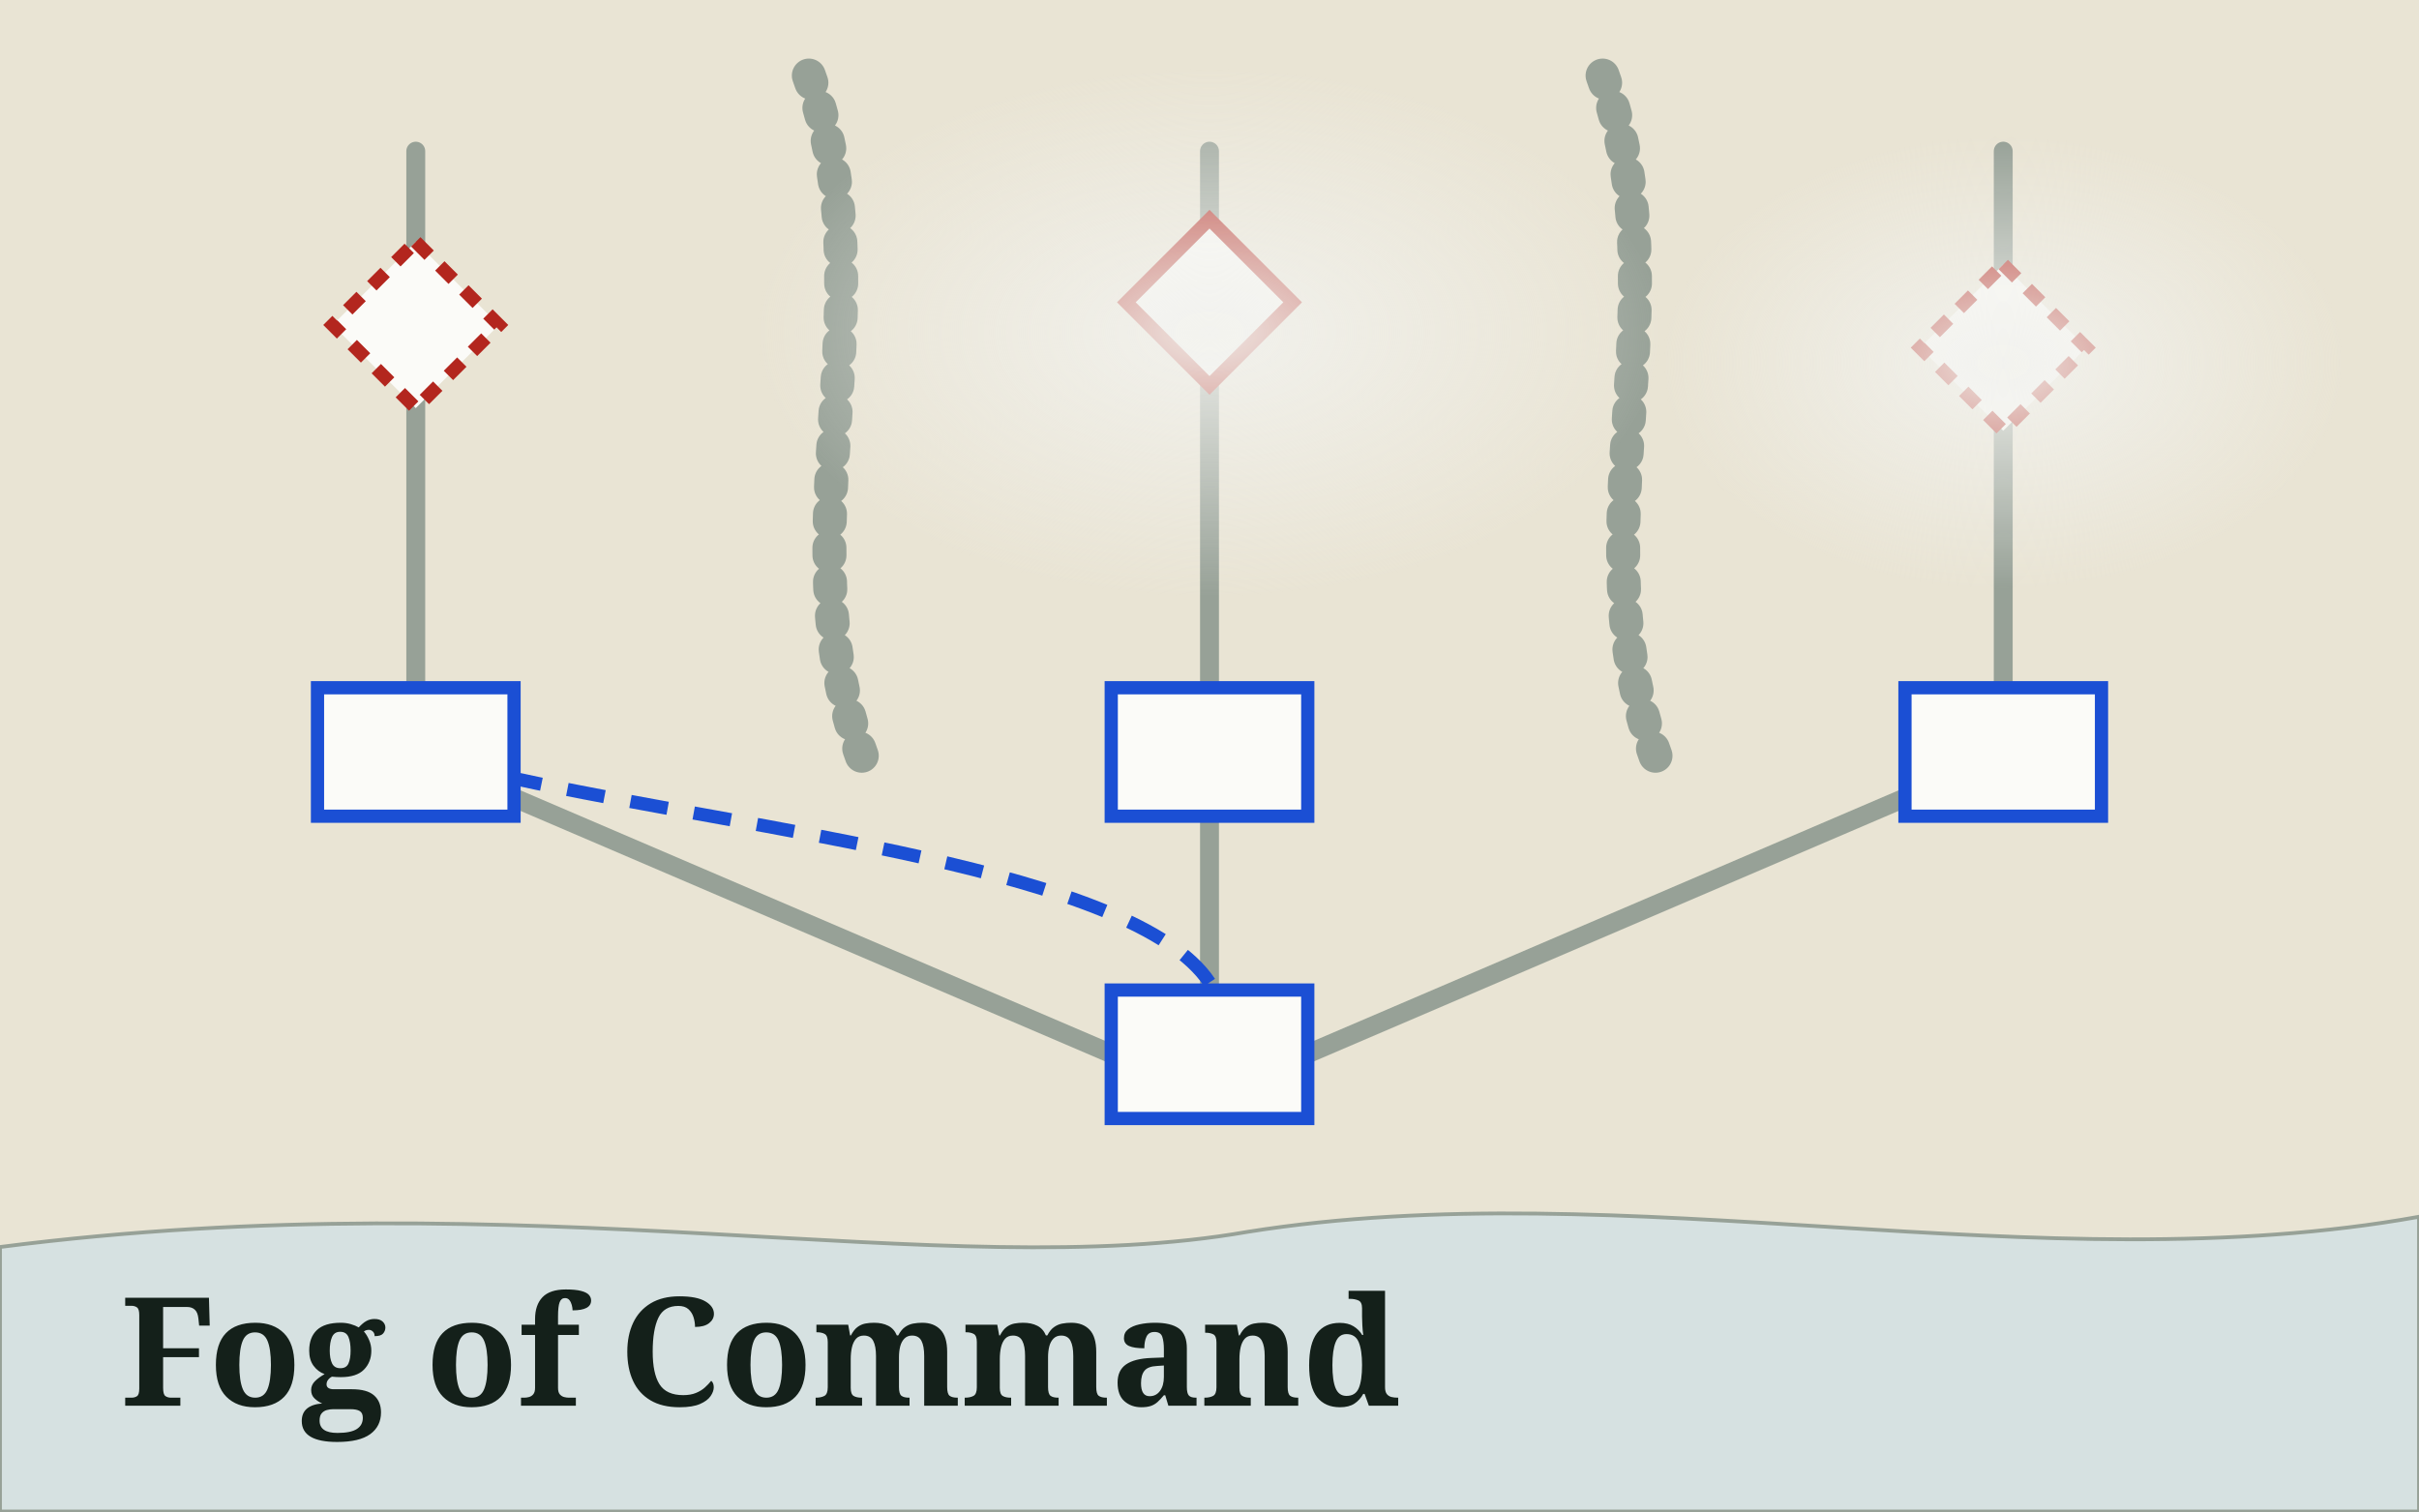
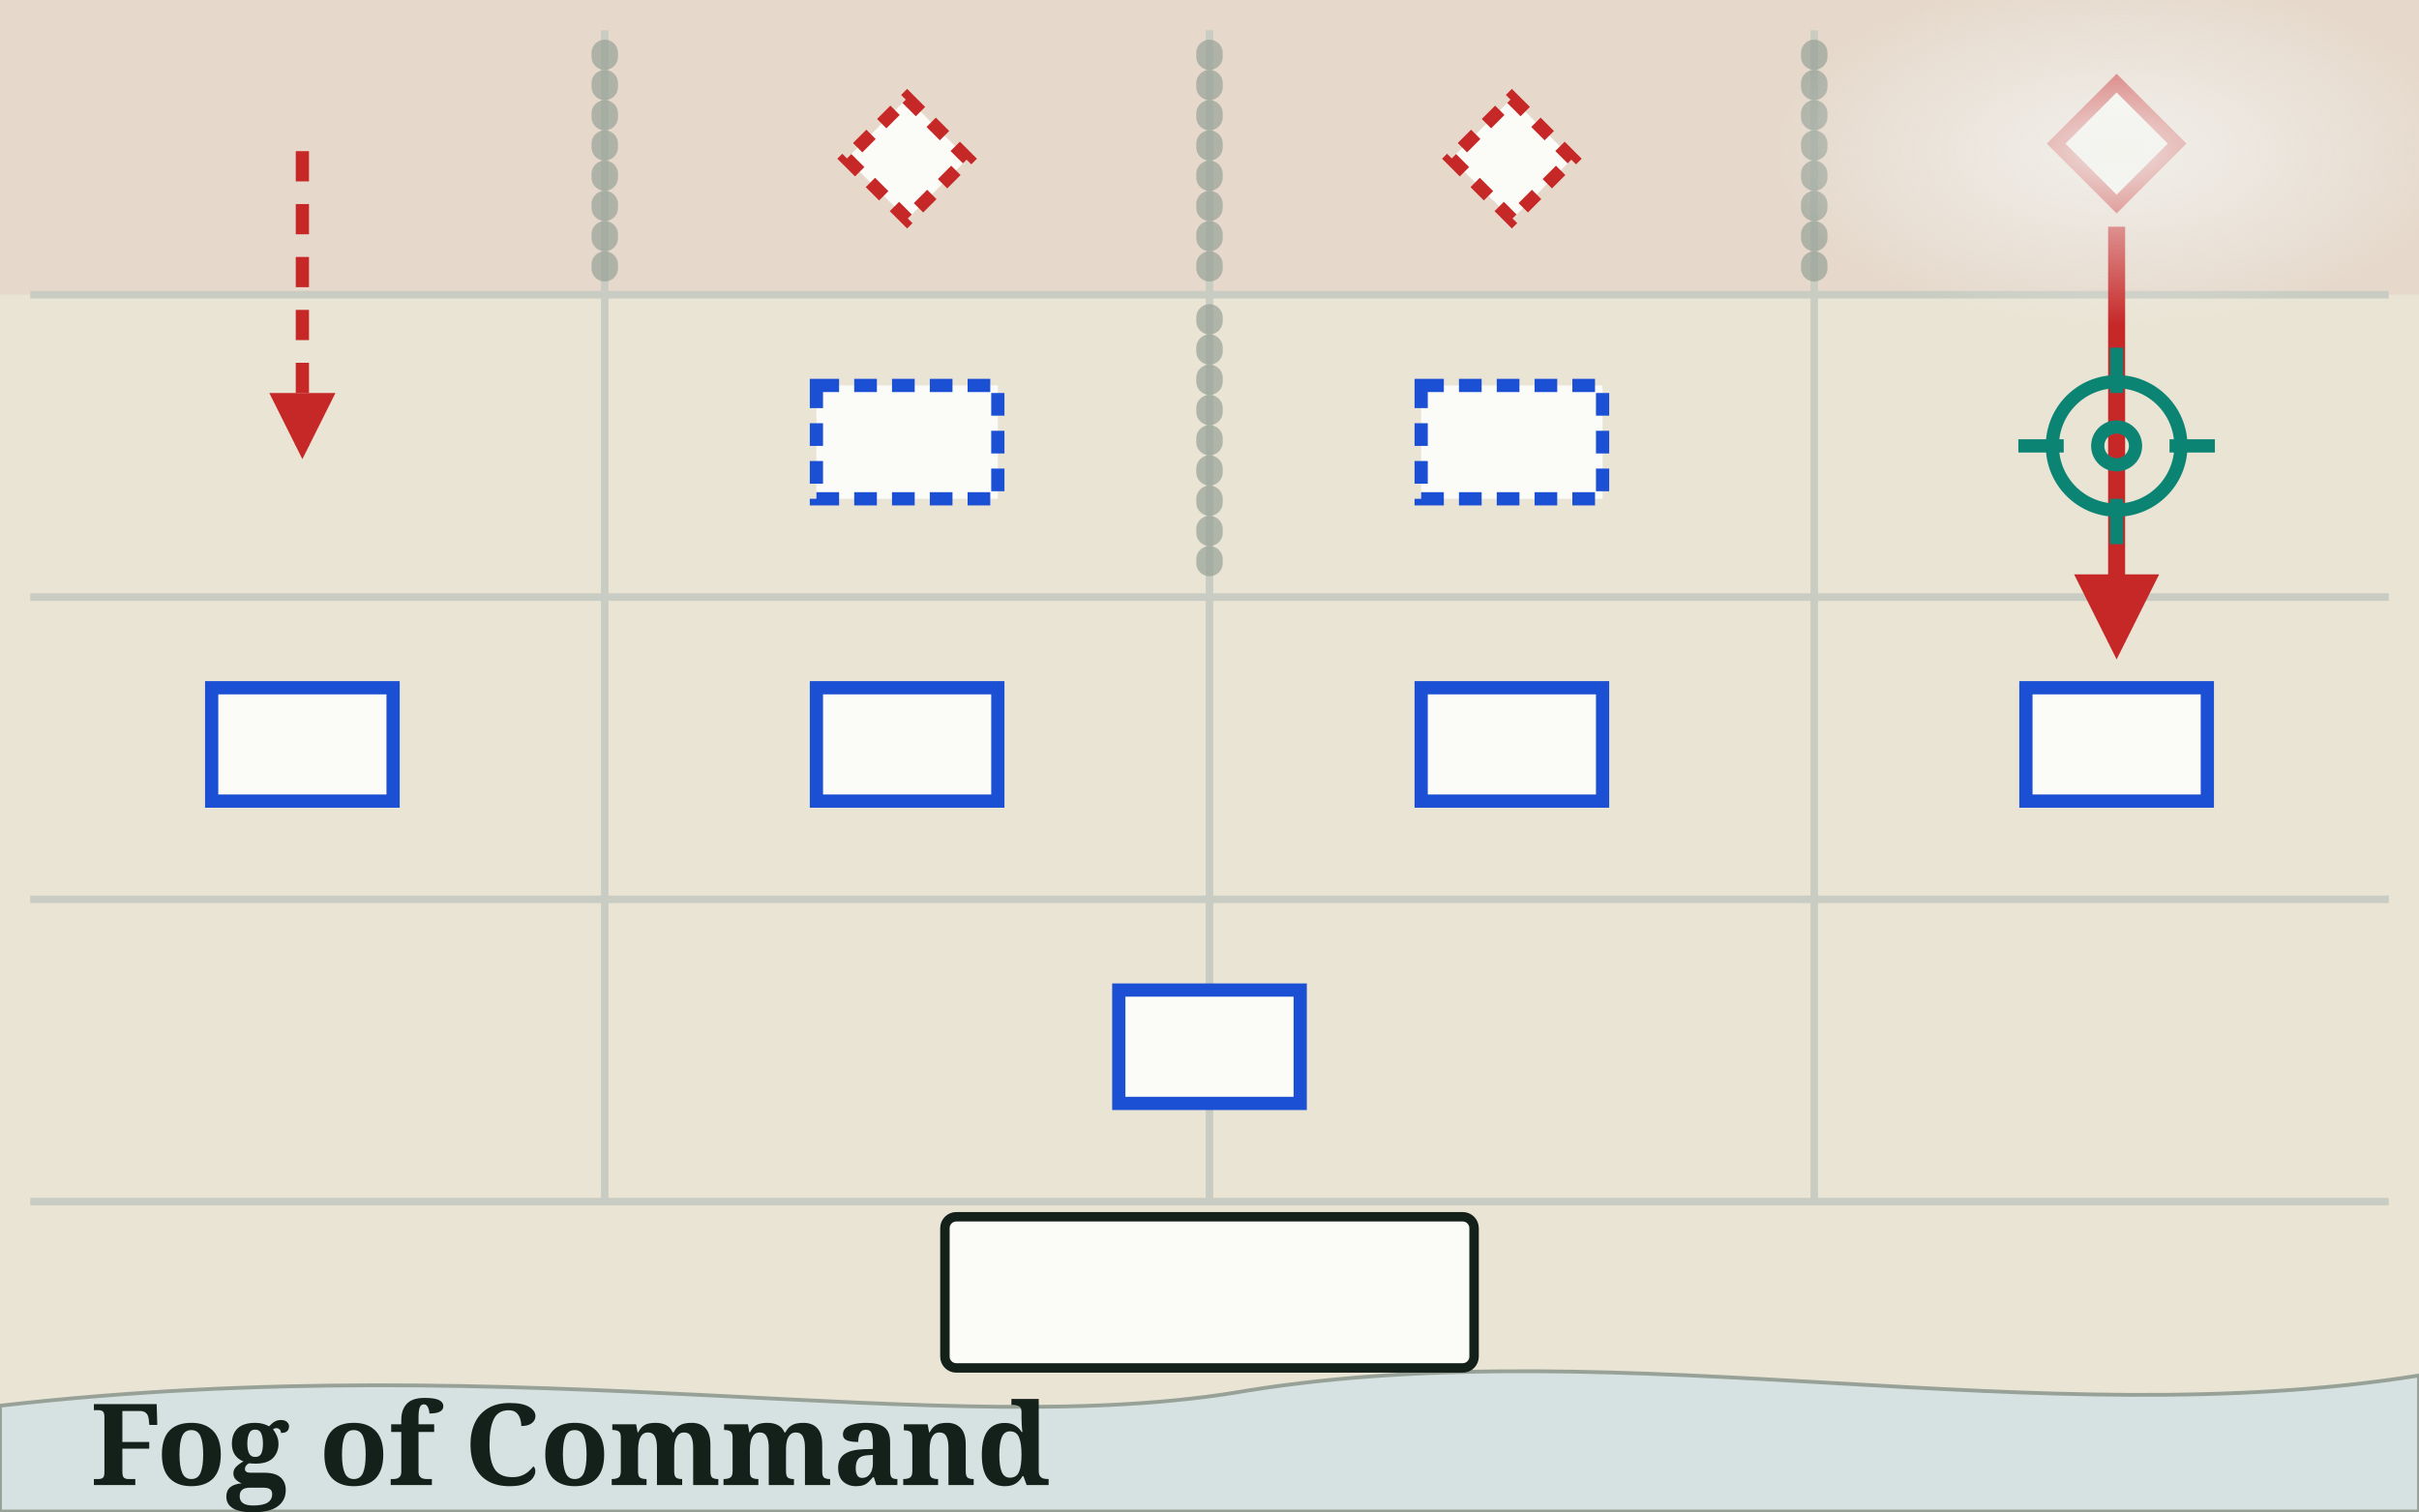
<svg xmlns="http://www.w3.org/2000/svg" viewBox="0 0 640 400">
  <defs>
    <radialGradient id="fog" cx="50%" cy="50%" r="50%">
-       <stop offset="0" stop-color="#f2f2ee" stop-opacity=".95" />
+       <stop offset="0" stop-color="#f2f2ee" stop-opacity=".92" />
      <stop offset="1" stop-color="#f2f2ee" stop-opacity="0" />
    </radialGradient>
+     <marker id="h" viewBox="0 0 10 10" refX="8" refY="5" markerWidth="5" markerHeight="5" orient="auto">
+       <path d="M0 0L10 5L0 10Z" fill="#c62828" />
+     </marker>
  </defs>
  <rect width="640" height="400" fill="#e9e4d4" />
-   <path d="M0 330 C140 312 250 340 330 326 C430 310 540 340 640 322 V400 H0 Z" fill="#d6e1e1" stroke="#97a197" />
-   <path d="M214 20 C236 80 206 140 228 200" fill="none" stroke="#97a197" stroke-width="9" stroke-dasharray="2 7" stroke-linecap="round" />
-   <path d="M424 20 C446 80 416 140 438 200" fill="none" stroke="#97a197" stroke-width="9" stroke-dasharray="2 7" stroke-linecap="round" />
-   <path d="M110 40 V200 L320 290 M320 40 V290 M530 40 V200 L320 290" fill="none" stroke="#97a197" stroke-width="5" stroke-linecap="round" />
-   <g fill="#fbfbf8" stroke="#b3261e" stroke-width="3.5">
-     <path d="M110 64 l22 22 l-22 22 l-22 -22 Z" stroke-dasharray="5 4" />
-     <path d="M320 58 l22 22 l-22 22 l-22 -22 Z" />
-     <path d="M530 70 l22 22 l-22 22 l-22 -22 Z" stroke-dasharray="5 4" />
+   <rect width="640" height="78" fill="#e6d9cc" />
+   <g fill="none" stroke="#c9ccc2" stroke-width="2">
+     <path d="M160 8V318M320 8V318M480 8V318M8 78H632M8 158H632M8 238H632M8 318H632" />
  </g>
-   <ellipse cx="320" cy="88" rx="120" ry="70" fill="url(#fog)" />
-   <ellipse cx="530" cy="96" rx="90" ry="60" fill="url(#fog)" />
+   <g fill="none" stroke="#97a197" stroke-width="7" stroke-dasharray="1 7" stroke-linecap="round" opacity=".7">
+     <path d="M160 14V72M320 14V72M480 14V72M320 84V152" />
+   </g>
+   <path d="M0 372 C140 356 250 382 330 368 C430 352 540 380 640 364 V400 H0 Z" fill="#d6e1e1" stroke="#97a197" />
+   <rect x="250" y="322" width="140" height="40" rx="3" fill="#fbfbf8" stroke="#14201a" stroke-width="2.5" />
+   <path d="M80 40 V118" stroke="#c62828" stroke-width="3.5" stroke-dasharray="8 6" marker-end="url(#h)" />
+   <path d="M560 60 V170" stroke="#c62828" stroke-width="4.5" marker-end="url(#h)" />
+   <g fill="#fbfbf8" stroke="#c62828" stroke-width="3.5">
+     <path d="M240 26 l16 16 l-16 16 l-16 -16 Z" stroke-dasharray="5 4" />
+     <path d="M400 26 l16 16 l-16 16 l-16 -16 Z" stroke-dasharray="5 4" />
+     <path d="M560 22 l16 16 l-16 16 l-16 -16 Z" />
+   </g>
+   <ellipse cx="560" cy="40" rx="90" ry="46" fill="url(#fog)" />
  <g fill="#fbfbf8" stroke="#1b4fd4" stroke-width="3.5">
-     <rect x="84" y="182" width="52" height="34" />
-     <rect x="294" y="182" width="52" height="34" />
-     <rect x="504" y="182" width="52" height="34" />
-     <rect x="294" y="262" width="52" height="34" />
+     <rect x="56" y="182" width="48" height="30" />
+     <rect x="216" y="182" width="48" height="30" />
+     <rect x="376" y="182" width="48" height="30" />
+     <rect x="536" y="182" width="48" height="30" />
+     <rect x="216" y="102" width="48" height="30" stroke-dasharray="6 4" />
+     <rect x="376" y="102" width="48" height="30" stroke-dasharray="6 4" />
+     <rect x="296" y="262" width="48" height="30" />
  </g>
-   <path d="M320 260 C300 230 200 220 136 206" fill="none" stroke="#1b4fd4" stroke-width="3.5" stroke-dasharray="10 7" />
-   <text x="32" y="372" font-family="Georgia, serif" font-weight="700" font-size="40" fill="#14201a">Fog of Command</text>
+   <g fill="none" stroke="#0c8474" stroke-width="3.5">
+     <circle cx="560" cy="118" r="17" />
+     <circle cx="560" cy="118" r="5" />
+     <path d="M560 92V104M560 132V144M534 118H546M574 118H586" />
+   </g>
+   <text x="24" y="393" font-family="Georgia, serif" font-weight="700" font-size="30" fill="#14201a">Fog of Command</text>
</svg>
